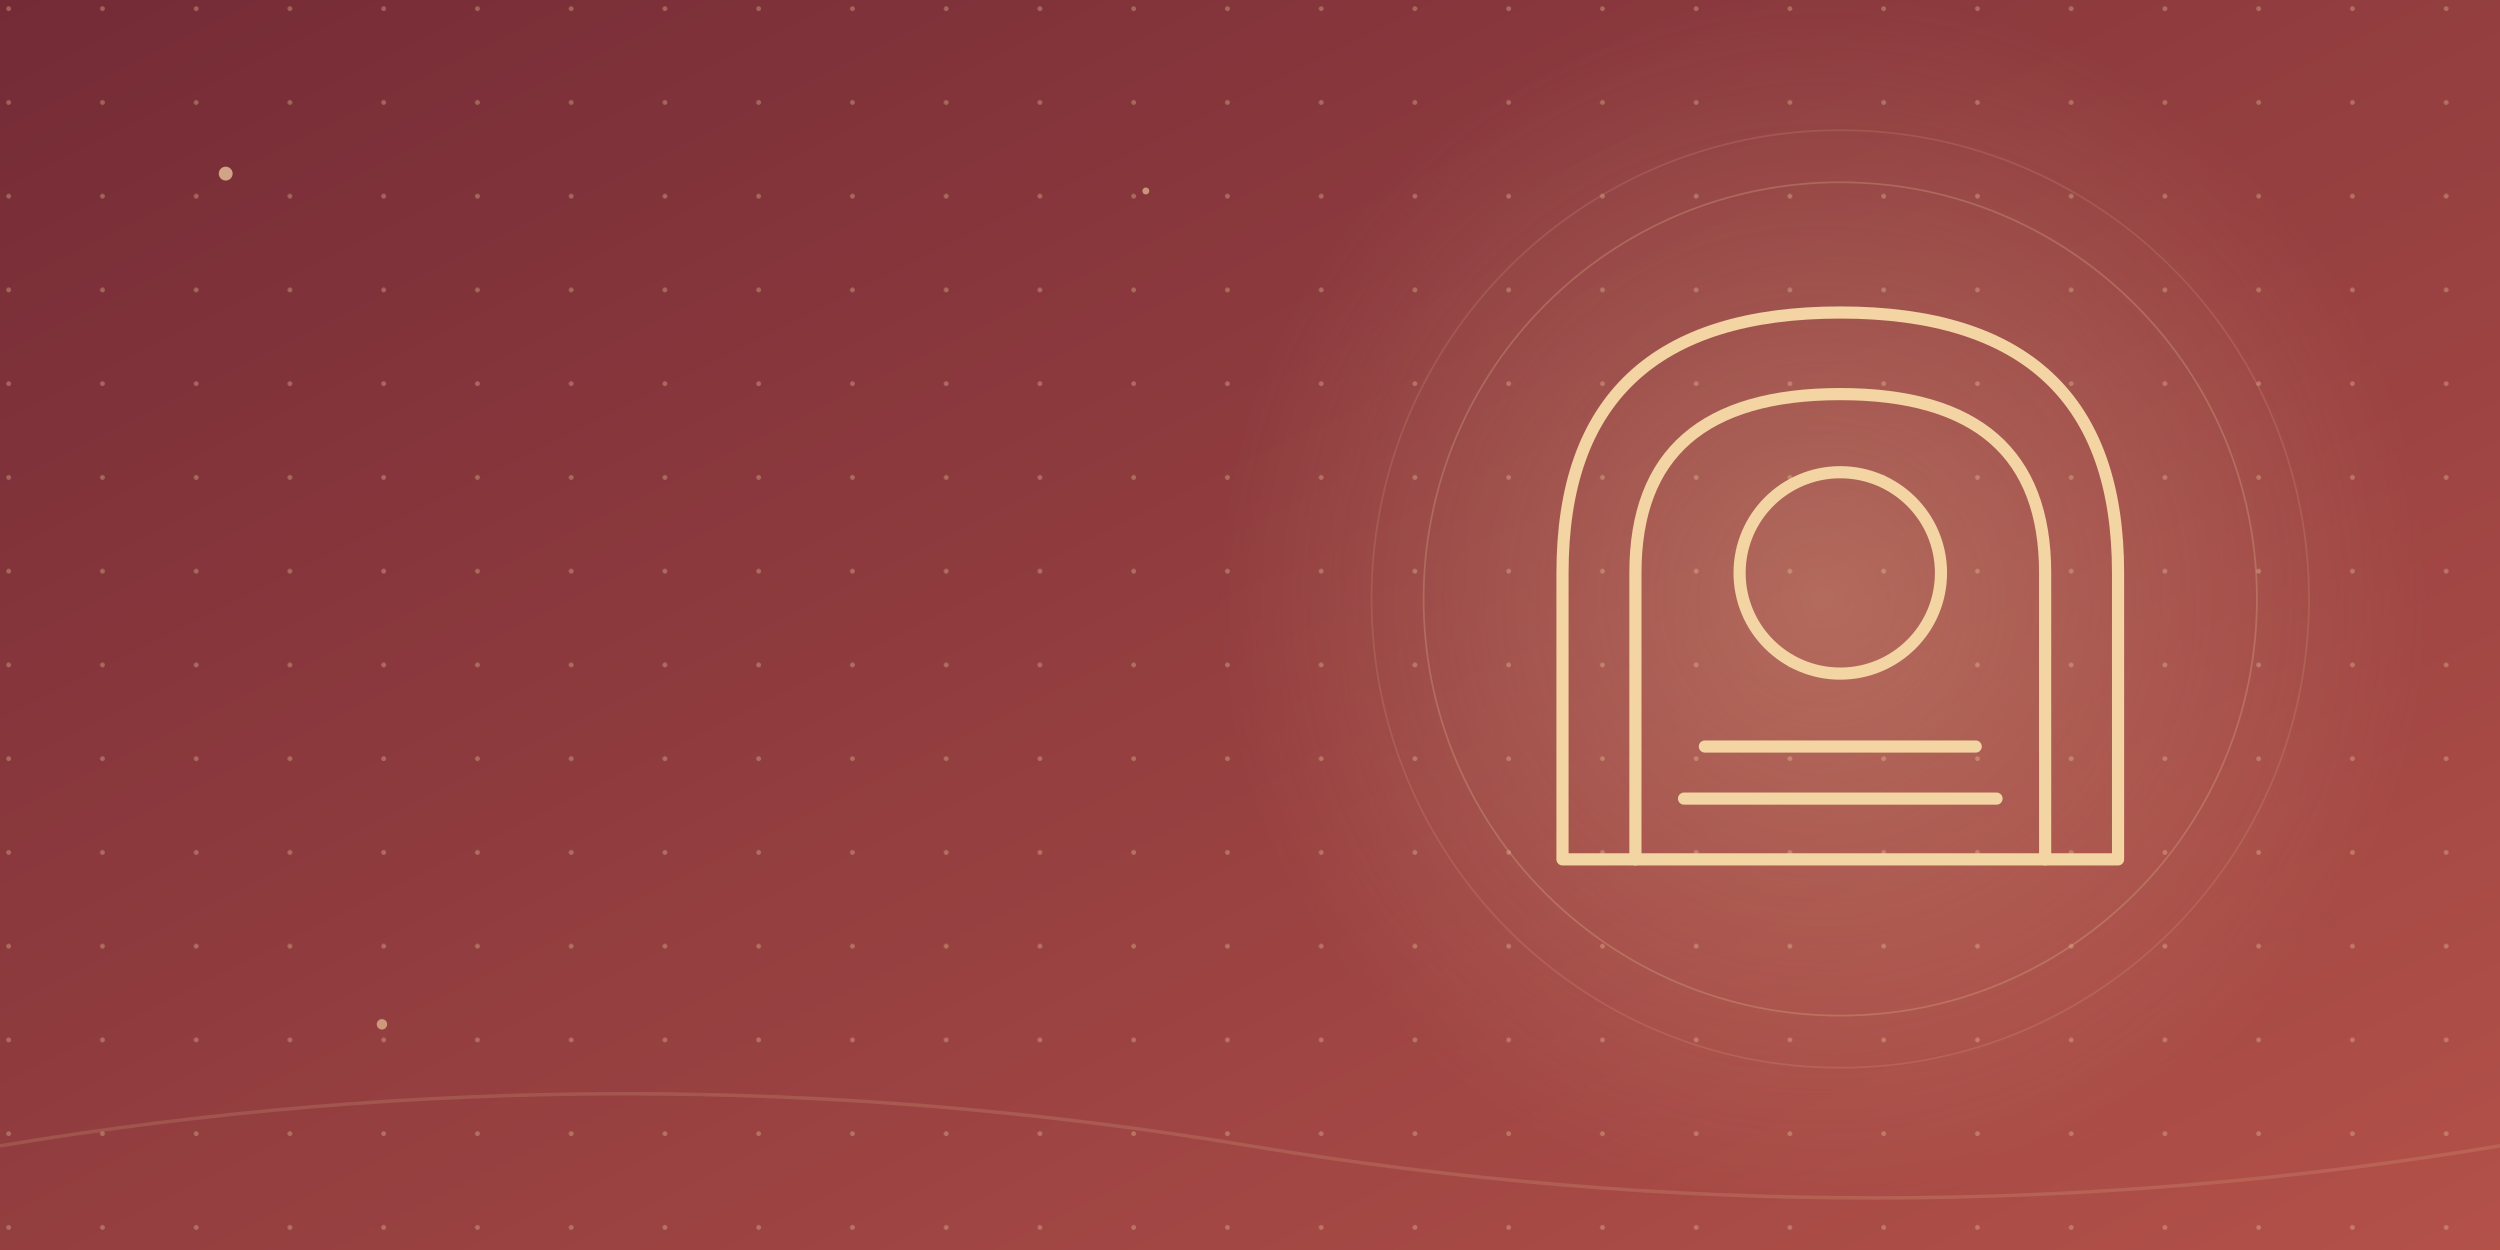
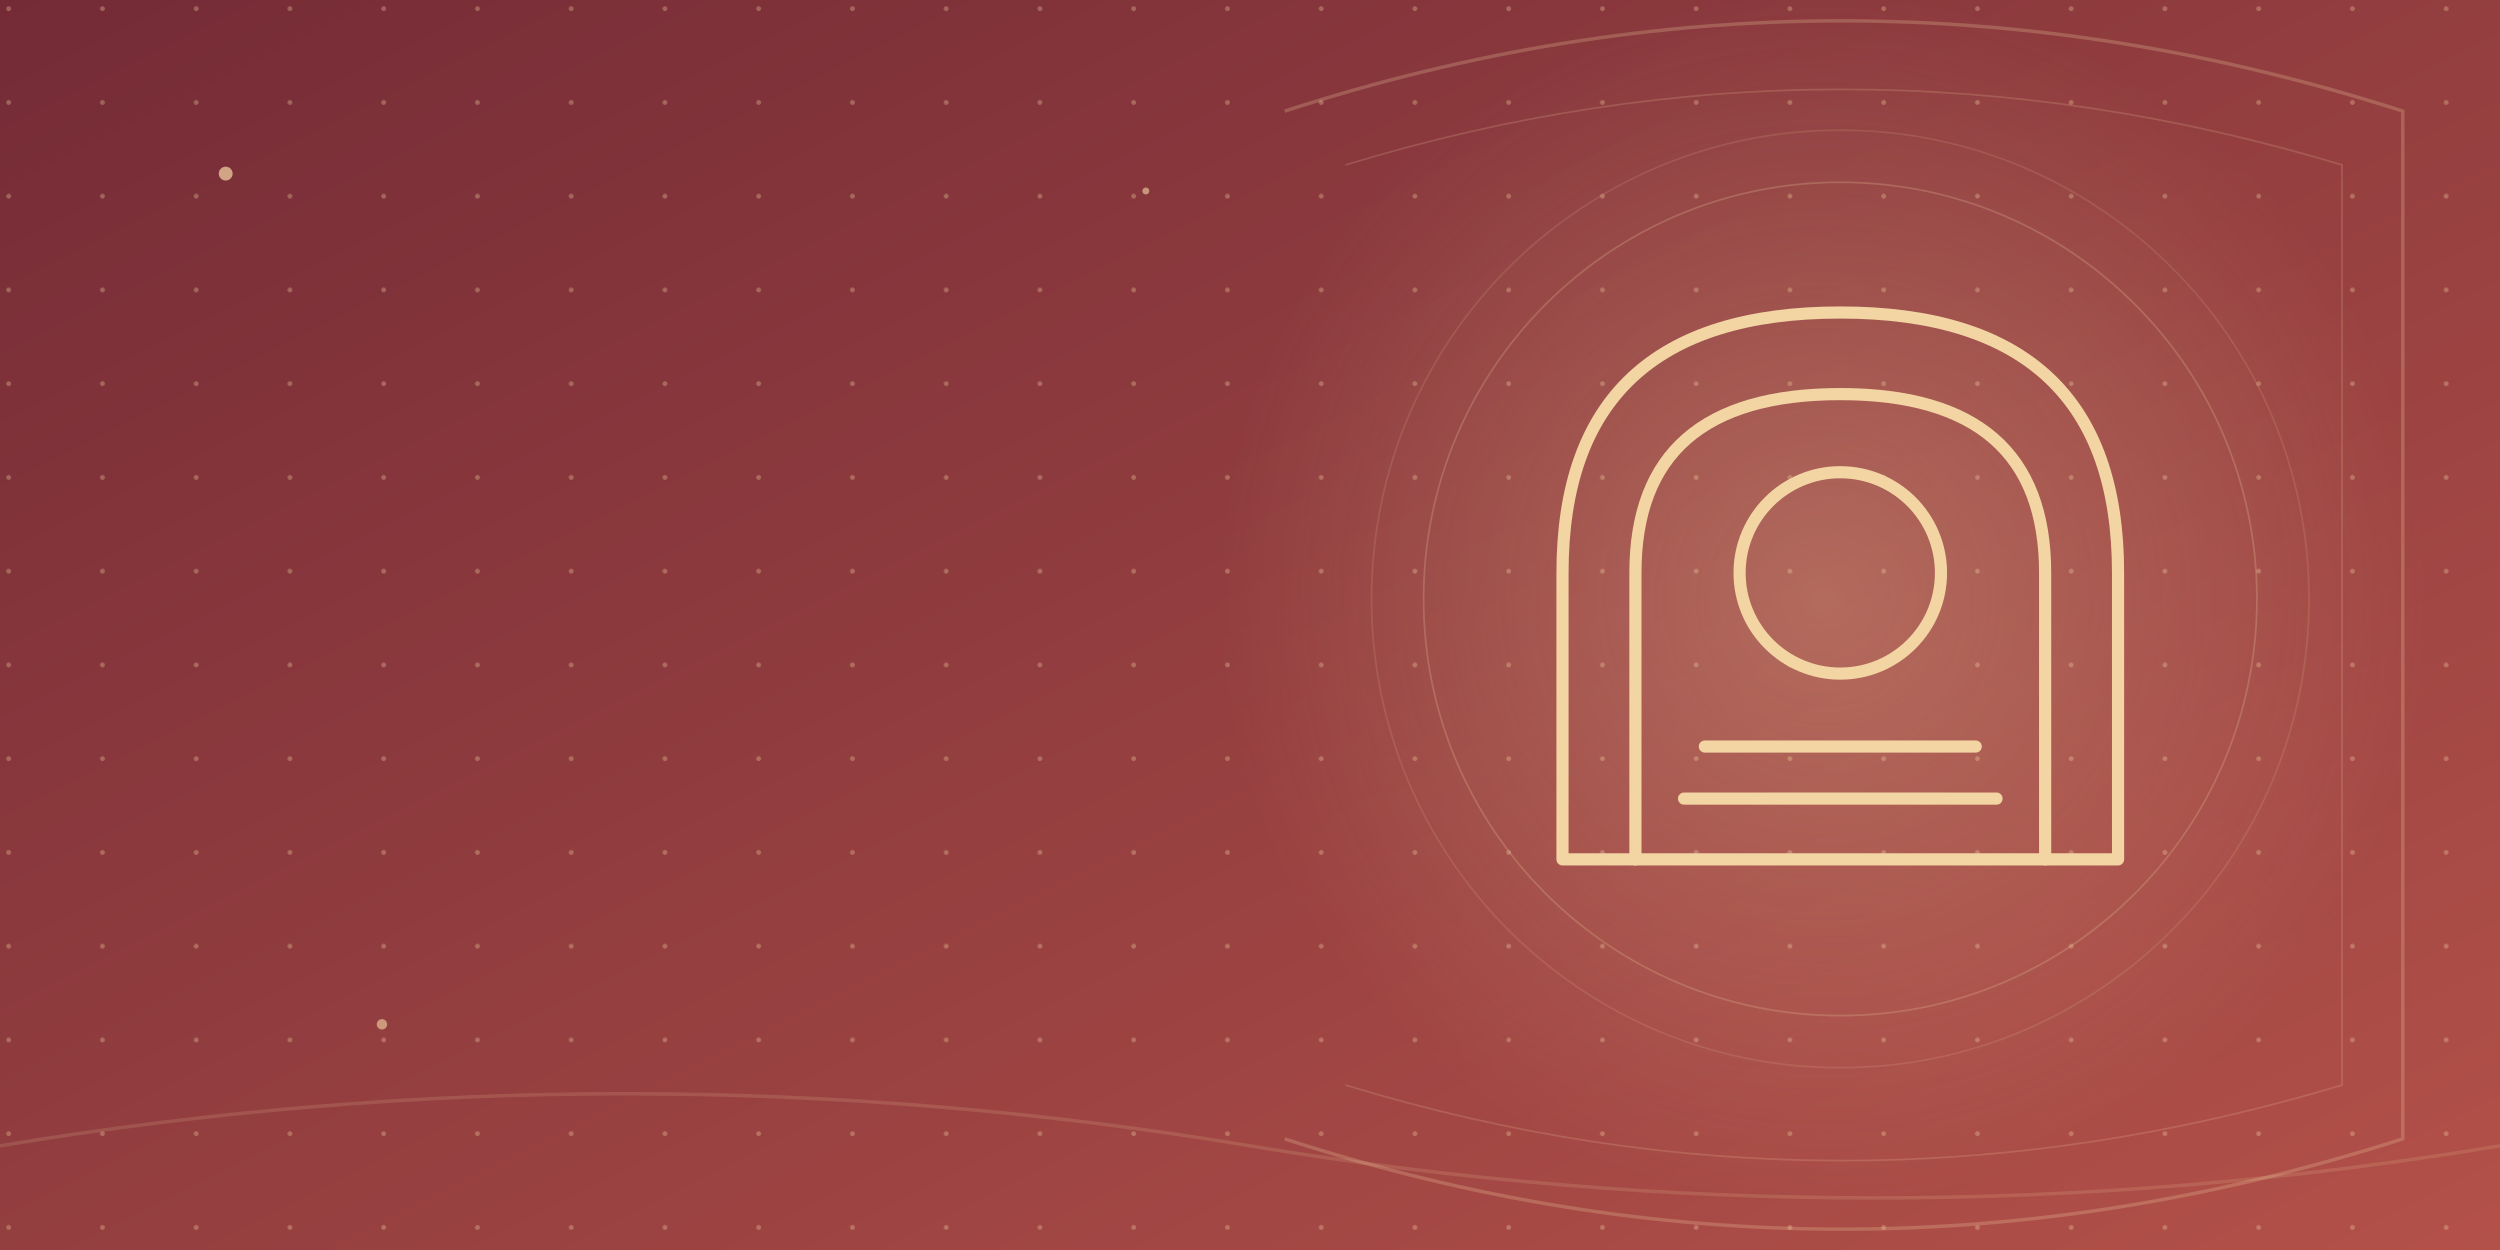
<svg xmlns="http://www.w3.org/2000/svg" viewBox="0 0 1440 720" role="img" aria-label="Durga Puja festival artwork">
  <defs>
    <linearGradient id="bg" x2="1" y2="1">
      <stop stop-color="#742b36" />
      <stop offset="1" stop-color="#b35149" />
    </linearGradient>
    <radialGradient id="glow">
      <stop stop-color="#f3d5a4" stop-opacity=".28" />
      <stop offset="1" stop-color="#f3d5a4" stop-opacity="0" />
    </radialGradient>
    <pattern id="dots" width="54" height="54" patternUnits="userSpaceOnUse">
      <circle cx="5" cy="5" r="1.4" fill="#f3d5a4" opacity=".32" />
    </pattern>
  </defs>
  <rect width="1440" height="720" fill="url(#bg)" />
  <rect width="1440" height="720" fill="url(#dots)" />
  <circle cx="1050" cy="345" r="350" fill="url(#glow)" />
  <circle cx="1060" cy="345" r="240" fill="none" stroke="#f3d5a4" opacity=".22" />
  <circle cx="1060" cy="345" r="270" fill="none" stroke="#f3d5a4" opacity=".13" />
+   <path d="M740 64 Q1060 -40 1384 64 V656 Q1060 760 740 656" fill="none" stroke="#f3d5a4" stroke-width="2" opacity=".24" />
+   <path d="M775 95 Q1060 8 1349 95 V625 Q1060 712 775 625" fill="none" stroke="#f3d5a4" opacity=".18" />
  <g transform="translate(1060 345)" fill="none" stroke="#f3d5a4" stroke-width="7" stroke-linecap="round" stroke-linejoin="round">
    <path d="M-160 150 V-15 Q-160 -165 0 -165 Q160 -165 160 -15 V150Z" />
    <path d="M-118 150 V-15 Q-118 -118 0 -118 Q118 -118 118 -15 V150" />
    <circle cy="-15" r="58" />
    <path d="M-78 85 H78 M-90 115 H90" />
  </g>
  <path d="M0 660 Q360 600 720 660 T1440 660" fill="none" stroke="#f3d5a4" opacity=".15" stroke-width="2" />
  <circle cx="130" cy="100" r="4" fill="#f3d5a4" opacity=".7" />
  <circle cx="220" cy="590" r="3" fill="#f3d5a4" opacity=".6" />
  <circle cx="660" cy="110" r="2" fill="#f3d5a4" opacity=".6" />
</svg>
